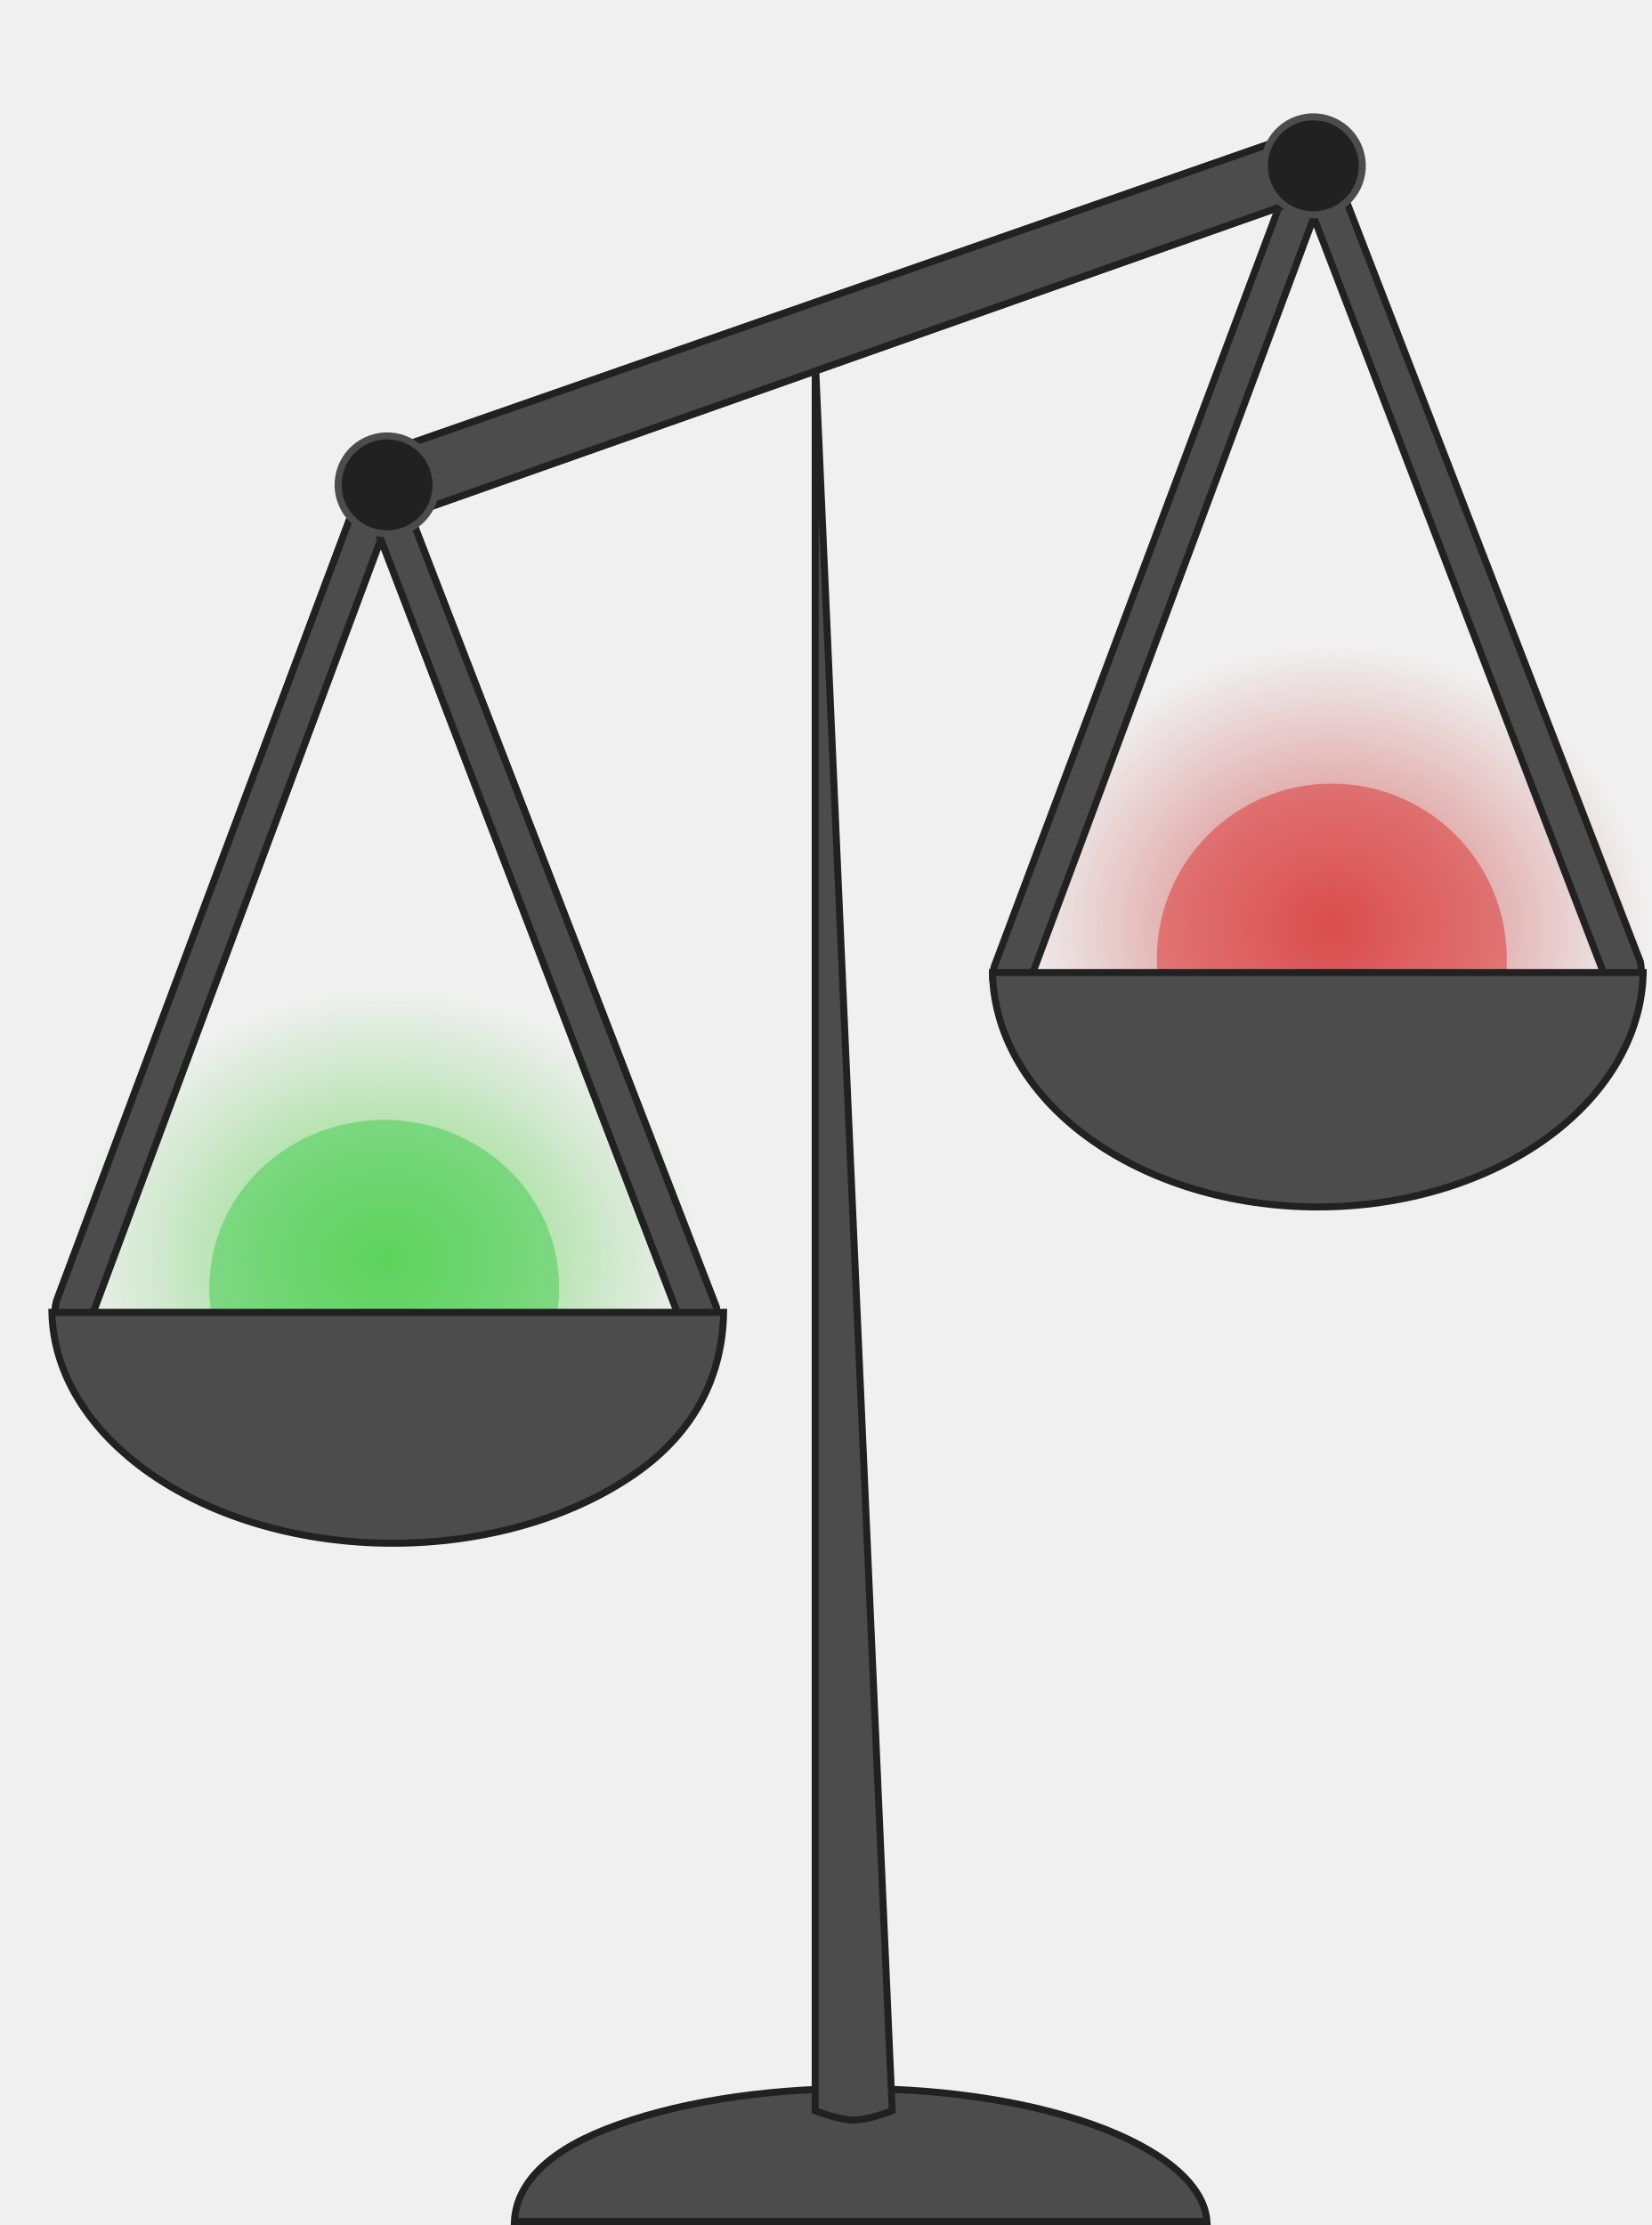
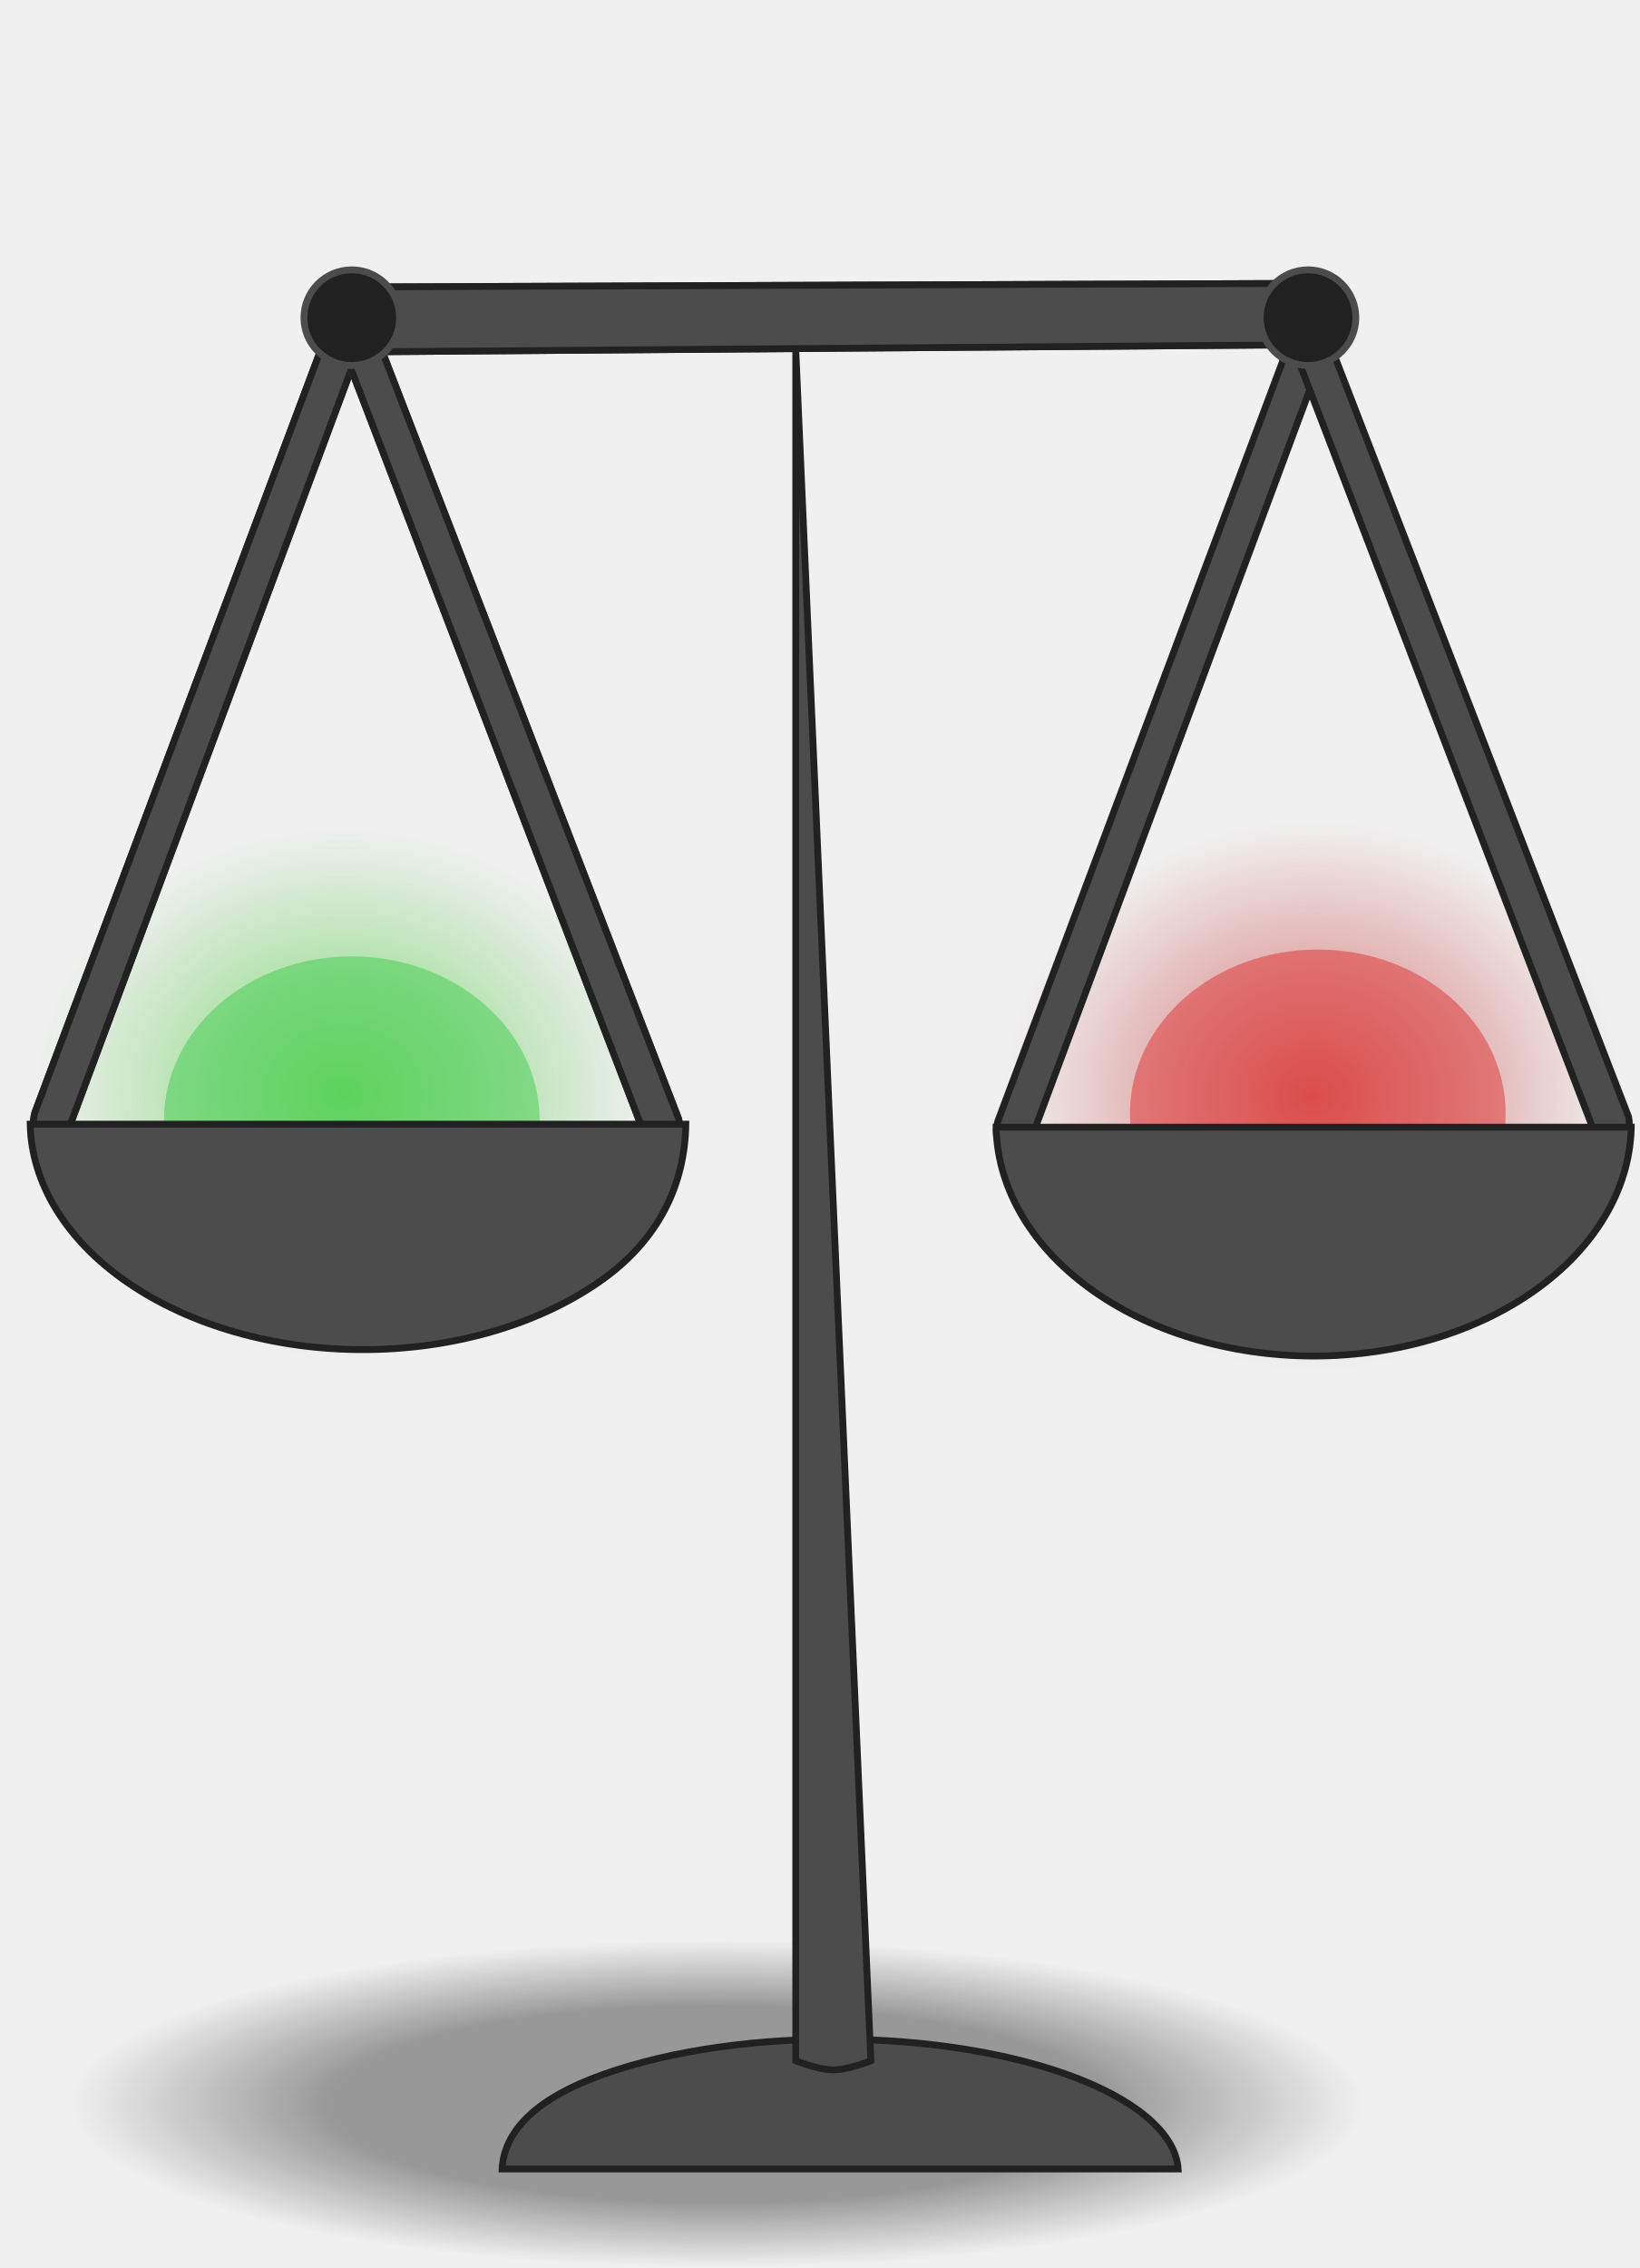
- <svg xmlns="http://www.w3.org/2000/svg" width="236" height="318" viewBox="0 0 236 318" fill="none">
+ <svg xmlns="http://www.w3.org/2000/svg" width="240" height="332" viewBox="0 0 240 332" fill="none">
+   <ellipse cx="105" cy="308" rx="95" ry="24" fill="url(#paint0_radial_4116_478)" fill-opacity="0.37" />
  <path d="M157.954 304.323C162.675 306.184 166.328 308.364 168.793 310.709C171.09 312.895 172.327 315.195 172.483 317.5H122.254H73.512C73.748 312.669 77.434 307.918 86.554 304.323C95.997 300.602 108.839 298.5 122.254 298.5C135.669 298.5 148.51 300.602 157.954 304.323Z" fill="#4C4C4C" stroke="#212121" />
-   <path d="M127.5 301.661C127.422 301.692 127.33 301.727 127.226 301.766C126.859 301.904 126.345 302.089 125.757 302.273C124.566 302.645 123.127 303 122 303C120.873 303 119.434 302.645 118.244 302.273C117.656 302.089 117.141 301.905 116.774 301.766C116.671 301.727 116.579 301.692 116.5 301.662V51.174V51.173L127.5 301.661Z" fill="#4C4C4C" stroke="#212121" />
-   <ellipse cx="44.945" cy="38.771" rx="44.945" ry="38.771" transform="matrix(0.999987 0.00511266 -0.00561618 0.999984 10.348 141.063)" fill="url(#paint0_radial_4090_944)" />
-   <ellipse cx="54.912" cy="184.063" rx="25" ry="24" fill="#3FCC4D" fill-opacity="0.5" />
-   <mask id="path-5-inside-1_4090_944" fill="white">
-     <path d="M7.655 185.632L51.282 69.249C51.282 69.249 52.886 65.003 55.773 66.092C58.66 67.181 57.055 71.429 57.055 71.429L13.717 187.919C13.717 187.919 11.935 191.384 9.174 190.342C6.413 189.3 7.655 185.632 7.655 185.632Z" />
+   <path d="M127.5 301.662C127.422 301.692 127.33 301.727 127.226 301.766C126.859 301.905 126.345 302.089 125.757 302.273C124.566 302.645 123.127 303 122 303C120.873 303 119.434 302.645 118.244 302.273C117.656 302.089 117.141 301.905 116.774 301.767C116.671 301.728 116.579 301.692 116.5 301.662V51.174V51.173L127.5 301.662Z" fill="#4C4C4C" stroke="#212121" />
+   <ellipse cx="45" cy="38.819" rx="45" ry="38.819" transform="matrix(0.999987 0.00511266 -0.00561618 0.999984 5.43739 121)" fill="url(#paint1_radial_4116_478)" />
+   <ellipse cx="51.5" cy="164" rx="27.5" ry="24" fill="#3FCC4D" fill-opacity="0.5" />
+   <mask id="path-6-inside-1_4116_478" fill="white">
+     <path d="M4.655 162.632L48.282 46.25C48.282 46.25 49.886 42.003 52.773 43.092C55.66 44.181 54.055 48.429 54.055 48.429L10.717 164.919C10.717 164.919 8.935 168.384 6.174 167.342C3.413 166.3 4.655 162.632 4.655 162.632Z" />
  </mask>
-   <path d="M7.655 185.632L51.282 69.249C51.282 69.249 52.886 65.003 55.773 66.092C58.66 67.181 57.055 71.429 57.055 71.429L13.717 187.919C13.717 187.919 11.935 191.384 9.174 190.342C6.413 189.3 7.655 185.632 7.655 185.632Z" fill="#4C4C4C" />
-   <path d="M7.655 185.632L6.719 185.28L6.713 185.295L6.708 185.31L7.655 185.632ZM51.282 69.249L50.347 68.896L50.346 68.898L51.282 69.249ZM57.055 71.429L56.12 71.075L56.118 71.079L57.055 71.429ZM13.717 187.919L14.606 188.377L14.633 188.324L14.654 188.268L13.717 187.919ZM8.591 185.983L52.218 69.601L50.346 68.898L6.719 185.28L8.591 185.983ZM56.118 71.079L12.78 187.57L14.654 188.268L57.992 71.778L56.118 71.079ZM13.717 187.919C12.828 187.461 12.828 187.461 12.828 187.461C12.828 187.461 12.829 187.46 12.829 187.46C12.829 187.46 12.829 187.46 12.829 187.459C12.829 187.459 12.829 187.459 12.829 187.458C12.83 187.458 12.829 187.459 12.829 187.46C12.827 187.463 12.824 187.469 12.819 187.478C12.81 187.495 12.794 187.524 12.772 187.561C12.728 187.637 12.66 187.748 12.569 187.881C12.386 188.149 12.124 188.487 11.8 188.789C11.141 189.402 10.398 189.735 9.527 189.406L8.822 191.278C10.712 191.991 12.239 191.113 13.162 190.254C13.628 189.82 13.984 189.356 14.222 189.008C14.342 188.832 14.434 188.681 14.499 188.571C14.531 188.516 14.556 188.471 14.574 188.438C14.583 188.421 14.59 188.408 14.595 188.398C14.598 188.393 14.6 188.388 14.602 188.385C14.603 188.383 14.604 188.382 14.604 188.38C14.605 188.38 14.605 188.379 14.605 188.379C14.606 188.378 14.606 188.378 14.606 188.378C14.606 188.377 14.606 188.377 13.717 187.919ZM9.527 189.406C8.682 189.087 8.407 188.407 8.379 187.564C8.365 187.142 8.421 186.733 8.484 186.421C8.515 186.268 8.547 186.144 8.57 186.061C8.582 186.02 8.591 185.989 8.597 185.97C8.6 185.961 8.602 185.955 8.603 185.952C8.603 185.95 8.603 185.95 8.603 185.95C8.603 185.95 8.603 185.95 8.603 185.951C8.603 185.951 8.603 185.951 8.603 185.952C8.603 185.952 8.602 185.952 8.602 185.952C8.602 185.953 8.602 185.953 7.655 185.632C6.708 185.31 6.708 185.311 6.708 185.311C6.708 185.311 6.708 185.312 6.708 185.312C6.707 185.313 6.707 185.313 6.707 185.314C6.707 185.315 6.706 185.317 6.705 185.319C6.704 185.323 6.703 185.327 6.701 185.333C6.697 185.344 6.693 185.358 6.687 185.376C6.676 185.412 6.661 185.461 6.644 185.522C6.61 185.644 6.567 185.815 6.525 186.021C6.441 186.43 6.359 187.003 6.38 187.629C6.421 188.88 6.905 190.555 8.822 191.278L9.527 189.406ZM51.282 69.249C52.217 69.603 52.217 69.604 52.217 69.604C52.217 69.604 52.217 69.604 52.217 69.605C52.217 69.605 52.217 69.605 52.217 69.605C52.217 69.606 52.217 69.606 52.217 69.605C52.217 69.605 52.217 69.604 52.218 69.602C52.22 69.597 52.223 69.589 52.228 69.577C52.237 69.554 52.253 69.517 52.274 69.468C52.316 69.371 52.381 69.229 52.468 69.06C52.643 68.718 52.896 68.288 53.217 67.898C53.884 67.088 54.587 66.713 55.42 67.028L56.125 65.156C54.072 64.381 52.53 65.585 51.673 66.626C51.232 67.162 50.904 67.726 50.688 68.146C50.579 68.358 50.496 68.54 50.44 68.67C50.411 68.736 50.389 68.789 50.374 68.827C50.366 68.846 50.36 68.862 50.355 68.873C50.353 68.879 50.351 68.884 50.35 68.888C50.349 68.889 50.349 68.891 50.348 68.892C50.348 68.893 50.348 68.894 50.347 68.894C50.347 68.894 50.347 68.895 50.347 68.895C50.347 68.895 50.347 68.896 51.282 69.249ZM55.42 67.028C56.252 67.342 56.532 68.086 56.497 69.135C56.48 69.639 56.386 70.129 56.292 70.502C56.245 70.686 56.2 70.835 56.167 70.936C56.151 70.986 56.138 71.024 56.129 71.048C56.125 71.06 56.122 71.068 56.121 71.073C56.12 71.075 56.119 71.076 56.119 71.077C56.119 71.077 56.119 71.077 56.119 71.077C56.119 71.076 56.119 71.076 56.12 71.076C56.12 71.076 56.12 71.076 56.12 71.075C56.12 71.075 56.12 71.075 57.055 71.429C57.99 71.783 57.991 71.782 57.991 71.782C57.991 71.782 57.991 71.781 57.991 71.781C57.991 71.781 57.991 71.78 57.992 71.779C57.992 71.778 57.993 71.776 57.993 71.775C57.995 71.771 57.997 71.766 57.999 71.76C58.003 71.749 58.009 71.733 58.016 71.713C58.029 71.674 58.048 71.62 58.07 71.552C58.114 71.417 58.171 71.226 58.23 70.994C58.346 70.537 58.472 69.897 58.496 69.203C58.541 67.855 58.18 65.931 56.125 65.156L55.42 67.028Z" fill="#212121" mask="url(#path-5-inside-1_4090_944)" />
-   <mask id="path-7-inside-2_4090_944" fill="white">
-     <path d="M96.779 188.935L52.03 72.23C52.03 72.23 50.407 67.963 53.29 66.865C56.173 65.766 57.797 70.034 57.797 70.034L102.833 186.629C102.833 186.629 103.804 190.424 101.046 191.475C98.289 192.525 96.779 188.935 96.779 188.935Z" />
+   <path d="M4.655 162.632L48.282 46.25C48.282 46.25 49.886 42.003 52.773 43.092C55.66 44.181 54.055 48.429 54.055 48.429L10.717 164.919C10.717 164.919 8.935 168.384 6.174 167.342C3.413 166.3 4.655 162.632 4.655 162.632Z" fill="#4C4C4C" />
+   <path d="M4.655 162.632L3.719 162.28L3.713 162.295L3.708 162.311L4.655 162.632ZM48.282 46.25L47.347 45.896L47.346 45.898L48.282 46.25ZM54.055 48.429L53.12 48.075L53.118 48.08L54.055 48.429ZM10.717 164.919L11.606 165.377L11.633 165.324L11.654 165.269L10.717 164.919ZM5.591 162.983L49.218 46.601L47.346 45.898L3.719 162.28L5.591 162.983ZM53.118 48.08L9.78 164.57L11.654 165.269L54.992 48.778L53.118 48.08ZM10.717 164.919C9.828 164.461 9.828 164.461 9.828 164.461C9.828 164.461 9.829 164.46 9.829 164.46C9.829 164.46 9.829 164.46 9.829 164.459C9.829 164.459 9.829 164.459 9.83 164.459C9.83 164.459 9.829 164.459 9.828 164.461C9.827 164.463 9.824 164.469 9.819 164.478C9.81 164.495 9.794 164.524 9.772 164.562C9.728 164.637 9.66 164.748 9.569 164.881C9.386 165.149 9.124 165.487 8.8 165.789C8.141 166.402 7.398 166.735 6.527 166.406L5.822 168.278C7.712 168.991 9.239 168.113 10.162 167.254C10.628 166.82 10.984 166.357 11.222 166.008C11.342 165.832 11.434 165.681 11.499 165.571C11.531 165.516 11.556 165.471 11.574 165.438C11.583 165.422 11.59 165.408 11.595 165.398C11.598 165.393 11.6 165.389 11.602 165.385C11.603 165.383 11.604 165.382 11.604 165.381C11.605 165.38 11.605 165.379 11.605 165.379C11.606 165.379 11.606 165.378 11.606 165.378C11.606 165.378 11.606 165.377 10.717 164.919ZM6.527 166.406C5.682 166.088 5.407 165.407 5.379 164.564C5.365 164.142 5.421 163.733 5.484 163.421C5.515 163.268 5.547 163.144 5.57 163.061C5.582 163.02 5.591 162.989 5.597 162.97C5.6 162.961 5.602 162.955 5.603 162.952C5.603 162.951 5.603 162.95 5.603 162.95C5.603 162.95 5.603 162.95 5.603 162.951C5.603 162.951 5.603 162.952 5.603 162.952C5.603 162.952 5.602 162.952 5.602 162.952C5.602 162.953 5.602 162.953 4.655 162.632C3.708 162.311 3.708 162.311 3.708 162.311C3.708 162.312 3.708 162.312 3.708 162.312C3.707 162.313 3.707 162.313 3.707 162.314C3.707 162.316 3.706 162.317 3.705 162.319C3.704 162.323 3.703 162.327 3.701 162.333C3.697 162.344 3.693 162.358 3.687 162.376C3.676 162.412 3.661 162.461 3.644 162.522C3.61 162.644 3.567 162.815 3.525 163.021C3.441 163.43 3.359 164.003 3.38 164.629C3.421 165.88 3.905 167.555 5.822 168.278L6.527 166.406ZM48.282 46.25C49.217 46.604 49.217 46.604 49.217 46.604C49.217 46.604 49.217 46.605 49.217 46.605C49.217 46.605 49.217 46.605 49.217 46.605C49.217 46.606 49.217 46.606 49.217 46.606C49.217 46.605 49.217 46.604 49.218 46.602C49.22 46.597 49.223 46.589 49.228 46.577C49.237 46.554 49.253 46.517 49.274 46.468C49.316 46.371 49.381 46.229 49.468 46.06C49.643 45.718 49.896 45.288 50.217 44.898C50.884 44.088 51.587 43.714 52.42 44.028L53.125 42.156C51.072 41.381 49.53 42.586 48.673 43.626C48.232 44.163 47.904 44.726 47.688 45.146C47.579 45.359 47.496 45.54 47.44 45.67C47.411 45.736 47.389 45.789 47.374 45.827C47.366 45.846 47.36 45.862 47.355 45.873C47.353 45.879 47.351 45.884 47.35 45.888C47.349 45.89 47.349 45.891 47.348 45.893C47.348 45.893 47.348 45.894 47.347 45.894C47.347 45.895 47.347 45.895 47.347 45.895C47.347 45.895 47.347 45.896 48.282 46.25ZM52.42 44.028C53.252 44.342 53.532 45.086 53.497 46.135C53.48 46.639 53.386 47.129 53.292 47.502C53.245 47.686 53.2 47.835 53.167 47.936C53.151 47.986 53.138 48.025 53.129 48.048C53.125 48.06 53.122 48.069 53.121 48.073C53.12 48.075 53.119 48.077 53.119 48.077C53.119 48.077 53.119 48.077 53.119 48.077C53.119 48.077 53.119 48.076 53.12 48.076C53.12 48.076 53.12 48.076 53.12 48.076C53.12 48.075 53.12 48.075 54.055 48.429C54.99 48.783 54.991 48.782 54.991 48.782C54.991 48.782 54.991 48.782 54.991 48.781C54.991 48.781 54.991 48.78 54.992 48.779C54.992 48.778 54.993 48.776 54.993 48.775C54.995 48.771 54.997 48.766 54.999 48.76C55.003 48.749 55.009 48.733 55.016 48.714C55.029 48.675 55.048 48.62 55.07 48.552C55.114 48.417 55.171 48.226 55.23 47.995C55.346 47.537 55.472 46.897 55.496 46.203C55.541 44.856 55.18 42.932 53.125 42.156L52.42 44.028Z" fill="#212121" mask="url(#path-6-inside-1_4116_478)" />
+   <mask id="path-8-inside-2_4116_478" fill="white">
+     <path d="M93.779 165.936L49.03 49.23C49.03 49.23 47.407 44.963 50.29 43.865C53.173 42.767 54.797 47.034 54.797 47.034L99.833 163.629C99.833 163.629 100.804 167.425 98.046 168.475C95.289 169.526 93.779 165.936 93.779 165.936Z" />
  </mask>
-   <path d="M96.779 188.935L52.03 72.23C52.03 72.23 50.407 67.963 53.29 66.865C56.173 65.766 57.797 70.034 57.797 70.034L102.833 186.629C102.833 186.629 103.804 190.424 101.046 191.475C98.289 192.525 96.779 188.935 96.779 188.935Z" fill="#4C4C4C" />
-   <path d="M96.779 188.935L95.845 189.293L95.85 189.308L95.857 189.323L96.779 188.935ZM52.03 72.23L51.096 72.585L51.096 72.587L52.03 72.23ZM57.797 70.034L56.862 70.389L56.864 70.394L57.797 70.034ZM102.833 186.629L103.802 186.382L103.788 186.324L103.766 186.269L102.833 186.629ZM97.713 188.578L52.964 71.872L51.096 72.587L95.845 189.293L97.713 188.578ZM56.864 70.394L101.9 186.989L103.766 186.269L58.73 69.674L56.864 70.394ZM102.833 186.629C101.864 186.876 101.864 186.876 101.864 186.875C101.864 186.875 101.864 186.875 101.864 186.875C101.864 186.874 101.864 186.874 101.864 186.874C101.864 186.873 101.864 186.873 101.864 186.873C101.864 186.873 101.864 186.874 101.864 186.875C101.865 186.878 101.866 186.885 101.869 186.895C101.873 186.914 101.88 186.946 101.889 186.989C101.906 187.076 101.929 187.205 101.95 187.365C101.992 187.69 102.02 188.119 101.978 188.563C101.893 189.466 101.557 190.21 100.69 190.541L101.403 192.409C103.294 191.689 103.851 190.01 103.97 188.752C104.03 188.116 103.988 187.531 103.934 187.111C103.907 186.899 103.875 186.724 103.85 186.598C103.838 186.536 103.827 186.485 103.818 186.449C103.814 186.43 103.811 186.415 103.808 186.404C103.807 186.399 103.805 186.394 103.804 186.39C103.804 186.388 103.804 186.387 103.803 186.385C103.803 186.384 103.803 186.384 103.803 186.383C103.803 186.383 103.803 186.382 103.803 186.382C103.802 186.382 103.802 186.382 102.833 186.629ZM100.69 190.541C99.849 190.861 99.191 190.534 98.606 189.914C98.315 189.605 98.084 189.258 97.924 188.981C97.845 188.844 97.787 188.729 97.749 188.651C97.73 188.612 97.716 188.583 97.708 188.565C97.704 188.556 97.701 188.55 97.7 188.547C97.7 188.546 97.699 188.545 97.699 188.545C97.699 188.545 97.7 188.546 97.7 188.546C97.7 188.546 97.7 188.547 97.7 188.547C97.7 188.547 97.7 188.547 97.7 188.548C97.701 188.548 97.701 188.548 96.779 188.935C95.857 189.323 95.857 189.323 95.857 189.323C95.857 189.323 95.857 189.324 95.857 189.324C95.858 189.325 95.858 189.325 95.858 189.326C95.859 189.327 95.859 189.329 95.86 189.331C95.862 189.334 95.864 189.339 95.866 189.344C95.871 189.355 95.877 189.369 95.884 189.386C95.9 189.42 95.921 189.467 95.949 189.524C96.005 189.638 96.085 189.795 96.191 189.979C96.4 190.342 96.72 190.827 97.151 191.285C98.011 192.197 99.486 193.139 101.403 192.409L100.69 190.541ZM52.03 72.23C52.965 71.875 52.965 71.875 52.965 71.875C52.965 71.875 52.966 71.876 52.966 71.876C52.966 71.876 52.966 71.876 52.966 71.876C52.966 71.877 52.966 71.877 52.966 71.877C52.966 71.876 52.965 71.875 52.965 71.873C52.963 71.868 52.96 71.86 52.956 71.848C52.947 71.824 52.934 71.785 52.917 71.735C52.884 71.633 52.838 71.483 52.791 71.298C52.694 70.923 52.598 70.429 52.578 69.922C52.538 68.863 52.818 68.115 53.646 67.799L52.933 65.93C50.879 66.713 50.528 68.647 50.579 69.996C50.606 70.693 50.735 71.335 50.853 71.794C50.913 72.026 50.971 72.218 51.015 72.354C51.038 72.422 51.056 72.477 51.07 72.516C51.077 72.535 51.083 72.551 51.087 72.562C51.089 72.568 51.091 72.573 51.093 72.577C51.093 72.579 51.094 72.58 51.094 72.582C51.095 72.582 51.095 72.583 51.095 72.584C51.095 72.584 51.095 72.584 51.095 72.584C51.096 72.585 51.096 72.585 52.03 72.23ZM53.646 67.799C54.474 67.484 55.179 67.856 55.853 68.673C56.176 69.065 56.432 69.498 56.609 69.842C56.697 70.011 56.762 70.154 56.805 70.252C56.826 70.301 56.842 70.339 56.852 70.362C56.856 70.374 56.86 70.382 56.861 70.387C56.862 70.389 56.863 70.391 56.863 70.391C56.863 70.391 56.863 70.391 56.863 70.391C56.863 70.391 56.863 70.39 56.863 70.39C56.863 70.39 56.862 70.39 56.862 70.389C56.862 70.389 56.862 70.389 57.797 70.034C58.732 69.679 58.732 69.678 58.732 69.678C58.732 69.678 58.731 69.677 58.731 69.677C58.731 69.677 58.731 69.676 58.731 69.675C58.73 69.674 58.73 69.672 58.729 69.671C58.727 69.667 58.725 69.662 58.723 69.656C58.719 69.645 58.712 69.629 58.705 69.61C58.689 69.572 58.667 69.518 58.638 69.453C58.581 69.322 58.497 69.14 58.387 68.927C58.17 68.505 57.84 67.939 57.396 67.402C56.537 66.359 54.989 65.147 52.933 65.93L53.646 67.799Z" fill="#212121" mask="url(#path-7-inside-2_4090_944)" />
-   <path d="M21.614 210.693C12.653 204.504 7.606 196.197 7.418 187.563H56.136H103.408C103.272 196.243 99.577 204.533 90.659 210.693C81.524 217.003 69.107 220.563 56.136 220.563C43.166 220.563 30.749 217.003 21.614 210.693Z" fill="#4C4C4C" stroke="#212121" />
-   <ellipse cx="44.945" cy="40.114" rx="44.945" ry="40.114" transform="matrix(0.999986 0.00536511 -0.00535193 0.999986 145.638 91.9997)" fill="url(#paint1_radial_4090_944)" />
-   <circle cx="190.327" cy="137" r="25" fill="#DC3030" fill-opacity="0.5" />
-   <path d="M189.937 25.191L189.937 25.191L189.937 25.191L189.937 25.191L189.937 25.193L147.241 139.982L147.239 139.986C147.227 140.007 147.209 140.039 147.185 140.08C147.137 140.163 147.063 140.282 146.967 140.423C146.772 140.706 146.49 141.069 146.133 141.397C145.416 142.057 144.48 142.518 143.35 142.092C142.234 141.671 141.905 140.75 141.869 139.821C141.851 139.356 141.911 138.912 141.978 138.582C142.011 138.418 142.045 138.284 142.07 138.193C142.083 138.148 142.093 138.113 142.1 138.09L142.107 138.067L142.108 138.066L185.1 23.366L185.1 23.365L185.102 23.359L185.114 23.329C185.125 23.303 185.141 23.262 185.164 23.21C185.209 23.107 185.278 22.957 185.369 22.781C185.552 22.425 185.821 21.97 186.168 21.551C186.874 20.702 187.781 20.129 188.923 20.56C190.065 20.991 190.367 22.02 190.335 23.123C190.319 23.667 190.22 24.186 190.122 24.574C190.074 24.767 190.026 24.924 189.992 25.032C189.974 25.086 189.96 25.127 189.951 25.154L189.94 25.184L189.938 25.19L189.937 25.191Z" fill="#4C4C4C" stroke="#212121" />
-   <path d="M190.612 24.094L190.612 24.094L190.612 24.094L190.612 24.095L190.613 24.096L234.413 137.444L234.414 137.447C234.419 137.47 234.427 137.506 234.436 137.552C234.454 137.646 234.477 137.782 234.498 137.95C234.539 138.289 234.567 138.743 234.516 139.222C234.414 140.183 234.018 141.144 232.888 141.575C231.771 142 230.917 141.534 230.278 140.87C229.958 140.537 229.711 140.169 229.542 139.88C229.459 139.736 229.396 139.615 229.355 139.531C229.334 139.489 229.319 139.457 229.31 139.435L229.3 139.414L229.3 139.413L185.78 25.935L185.78 25.934L185.778 25.928L185.767 25.899C185.757 25.872 185.743 25.831 185.726 25.778C185.691 25.671 185.644 25.515 185.596 25.324C185.498 24.94 185.399 24.425 185.383 23.886C185.351 22.793 185.652 21.767 186.795 21.332C187.937 20.897 188.843 21.462 189.546 22.3C189.893 22.713 190.161 23.163 190.344 23.515C190.434 23.69 190.503 23.838 190.548 23.941C190.57 23.992 190.587 24.032 190.598 24.058L190.609 24.087L190.612 24.094L190.612 24.094Z" fill="#4C4C4C" stroke="#212121" />
-   <mask id="path-14-inside-3_4090_944" fill="white">
-     <path d="M141.327 138.5C141.327 147.65 146.279 156.425 155.093 162.895C163.907 169.365 175.862 173 188.327 173C200.792 173 212.747 169.365 221.561 162.895C230.375 156.425 235.327 147.65 235.327 138.5L188.327 138.5H141.327Z" />
+   <path d="M93.779 165.936L49.03 49.23C49.03 49.23 47.407 44.963 50.29 43.865C53.173 42.767 54.797 47.034 54.797 47.034L99.833 163.629C99.833 163.629 100.804 167.425 98.046 168.475C95.289 169.526 93.779 165.936 93.779 165.936Z" fill="#4C4C4C" />
+   <path d="M93.779 165.936L92.845 166.293L92.85 166.308L92.857 166.323L93.779 165.936ZM49.03 49.23L48.096 49.585L48.096 49.587L49.03 49.23ZM54.797 47.034L53.862 47.389L53.864 47.394L54.797 47.034ZM99.833 163.629L100.802 163.382L100.788 163.325L100.766 163.269L99.833 163.629ZM94.713 165.578L49.964 48.873L48.096 49.587L92.845 166.293L94.713 165.578ZM53.864 47.394L98.9 163.989L100.766 163.269L55.73 46.674L53.864 47.394ZM99.833 163.629C98.864 163.876 98.864 163.876 98.864 163.876C98.864 163.876 98.864 163.875 98.864 163.875C98.864 163.875 98.864 163.874 98.864 163.874C98.864 163.874 98.864 163.873 98.864 163.873C98.864 163.873 98.864 163.874 98.864 163.876C98.865 163.879 98.866 163.885 98.869 163.895C98.873 163.915 98.88 163.947 98.889 163.99C98.906 164.076 98.929 164.206 98.95 164.366C98.992 164.69 99.02 165.119 98.978 165.564C98.893 166.466 98.557 167.211 97.69 167.541L98.403 169.409C100.294 168.689 100.851 167.01 100.97 165.753C101.03 165.117 100.988 164.531 100.934 164.111C100.907 163.899 100.875 163.724 100.85 163.599C100.838 163.536 100.827 163.486 100.818 163.449C100.814 163.431 100.811 163.416 100.808 163.404C100.807 163.399 100.805 163.394 100.805 163.39C100.804 163.388 100.804 163.387 100.803 163.385C100.803 163.385 100.803 163.384 100.803 163.383C100.803 163.383 100.803 163.383 100.803 163.383C100.802 163.382 100.802 163.382 99.833 163.629ZM97.69 167.541C96.849 167.861 96.191 167.534 95.606 166.914C95.315 166.605 95.084 166.259 94.924 165.981C94.845 165.844 94.787 165.729 94.749 165.651C94.73 165.613 94.716 165.583 94.708 165.565C94.704 165.556 94.701 165.55 94.7 165.547C94.7 165.546 94.699 165.545 94.699 165.545C94.699 165.546 94.7 165.546 94.7 165.546C94.7 165.547 94.7 165.547 94.7 165.547C94.7 165.547 94.7 165.548 94.7 165.548C94.701 165.548 94.701 165.548 93.779 165.936C92.857 166.323 92.857 166.323 92.857 166.323C92.857 166.324 92.857 166.324 92.857 166.324C92.858 166.325 92.858 166.325 92.858 166.326C92.859 166.328 92.859 166.329 92.86 166.331C92.862 166.334 92.864 166.339 92.866 166.344C92.871 166.355 92.877 166.369 92.884 166.386C92.9 166.42 92.921 166.467 92.949 166.524C93.005 166.638 93.085 166.796 93.191 166.979C93.4 167.342 93.72 167.828 94.151 168.285C95.011 169.197 96.486 170.14 98.403 169.409L97.69 167.541ZM49.03 49.23C49.965 48.875 49.965 48.875 49.965 48.876C49.965 48.876 49.966 48.876 49.966 48.876C49.966 48.876 49.966 48.877 49.966 48.877C49.966 48.877 49.966 48.877 49.966 48.877C49.966 48.877 49.965 48.875 49.965 48.873C49.963 48.868 49.96 48.86 49.956 48.848C49.947 48.824 49.934 48.786 49.917 48.735C49.884 48.633 49.838 48.483 49.791 48.298C49.694 47.923 49.598 47.43 49.578 46.922C49.538 45.864 49.818 45.115 50.646 44.799L49.933 42.931C47.879 43.713 47.528 45.647 47.579 46.997C47.606 47.693 47.735 48.335 47.853 48.795C47.913 49.027 47.971 49.218 48.015 49.354C48.038 49.422 48.056 49.477 48.07 49.516C48.077 49.535 48.083 49.551 48.087 49.563C48.089 49.569 48.091 49.573 48.093 49.577C48.093 49.579 48.094 49.581 48.094 49.582C48.095 49.583 48.095 49.583 48.095 49.584C48.095 49.584 48.095 49.584 48.095 49.585C48.096 49.585 48.096 49.585 49.03 49.23ZM50.646 44.799C51.474 44.484 52.179 44.856 52.853 45.673C53.176 46.065 53.432 46.498 53.609 46.842C53.697 47.012 53.762 47.155 53.805 47.253C53.826 47.301 53.842 47.339 53.852 47.362C53.856 47.374 53.86 47.383 53.861 47.387C53.862 47.389 53.863 47.391 53.863 47.391C53.863 47.391 53.863 47.391 53.863 47.391C53.863 47.391 53.863 47.391 53.863 47.39C53.863 47.39 53.862 47.39 53.862 47.39C53.862 47.389 53.862 47.389 54.797 47.034C55.732 46.679 55.732 46.678 55.732 46.678C55.732 46.678 55.731 46.678 55.731 46.677C55.731 46.677 55.731 46.676 55.731 46.676C55.73 46.674 55.73 46.673 55.729 46.671C55.727 46.667 55.725 46.662 55.723 46.657C55.719 46.645 55.712 46.63 55.705 46.61C55.689 46.572 55.667 46.519 55.638 46.453C55.581 46.322 55.497 46.14 55.387 45.927C55.17 45.505 54.84 44.94 54.396 44.402C53.537 43.36 51.989 42.148 49.933 42.931L50.646 44.799Z" fill="#212121" mask="url(#path-8-inside-2_4116_478)" />
+   <path d="M18.614 187.693C9.653 181.504 4.606 173.197 4.418 164.563H53.136H100.408C100.272 173.243 96.577 181.533 87.659 187.693C78.524 194.003 66.107 197.563 53.136 197.563C40.166 197.563 27.749 194.003 18.614 187.693Z" fill="#4C4C4C" stroke="#212121" />
+   <ellipse cx="45" cy="40.163" rx="45" ry="40.163" transform="matrix(0.999986 0.00536511 -0.00535193 0.999986 147.43 120)" fill="url(#paint2_radial_4116_478)" />
+   <ellipse cx="192.93" cy="163" rx="27.5" ry="24" fill="#DC3030" fill-opacity="0.5" />
+   <path d="M193.937 51.191L193.937 51.191L193.937 51.191L193.937 51.191L193.937 51.193L151.241 165.983L151.239 165.986C151.227 166.007 151.209 166.039 151.185 166.08C151.137 166.163 151.063 166.282 150.967 166.423C150.772 166.706 150.49 167.069 150.133 167.397C149.416 168.057 148.48 168.518 147.35 168.092C146.234 167.671 145.905 166.75 145.869 165.821C145.851 165.356 145.911 164.913 145.978 164.582C146.011 164.418 146.045 164.284 146.07 164.193C146.083 164.148 146.093 164.113 146.1 164.091L146.107 164.068L146.108 164.067L189.1 49.366L189.1 49.365L189.102 49.359L189.114 49.33C189.125 49.303 189.141 49.263 189.164 49.211C189.209 49.107 189.278 48.958 189.369 48.781C189.552 48.425 189.821 47.97 190.168 47.551C190.874 46.702 191.781 46.129 192.923 46.56C194.065 46.991 194.367 48.02 194.335 49.124C194.319 49.667 194.22 50.186 194.122 50.574C194.074 50.767 194.026 50.924 193.992 51.032C193.974 51.086 193.96 51.127 193.951 51.154L193.94 51.184L193.938 51.191L193.937 51.191Z" fill="#4C4C4C" stroke="#212121" />
+   <path d="M194.612 50.094L194.612 50.094L194.612 50.094L194.612 50.095L194.613 50.096L238.413 163.444L238.414 163.448C238.419 163.471 238.427 163.506 238.436 163.552C238.454 163.646 238.477 163.782 238.498 163.95C238.539 164.289 238.567 164.744 238.516 165.222C238.414 166.183 238.018 167.144 236.888 167.575C235.771 168 234.917 167.534 234.278 166.87C233.958 166.537 233.711 166.169 233.542 165.88C233.459 165.737 233.396 165.615 233.355 165.531C233.334 165.489 233.319 165.457 233.31 165.436L233.3 165.414L233.3 165.413L189.78 51.935L189.78 51.934L189.778 51.928L189.767 51.899C189.757 51.872 189.743 51.831 189.726 51.778C189.691 51.671 189.644 51.515 189.596 51.324C189.498 50.94 189.399 50.425 189.383 49.886C189.351 48.792 189.652 47.767 190.795 47.332C191.937 46.897 192.843 47.462 193.546 48.3C193.893 48.713 194.161 49.163 194.344 49.515C194.434 49.69 194.503 49.838 194.548 49.941C194.57 49.992 194.587 50.032 194.598 50.059L194.609 50.087L194.612 50.094L194.612 50.094Z" fill="#4C4C4C" stroke="#212121" />
+   <mask id="path-15-inside-3_4116_478" fill="white">
+     <path d="M145.327 164.5C145.327 173.65 150.279 182.425 159.093 188.895C167.907 195.365 179.862 199 192.327 199C204.792 199 216.747 195.365 225.561 188.895C234.375 182.425 239.327 173.65 239.327 164.5L192.327 164.5H145.327Z" />
  </mask>
-   <path d="M141.327 138.5C141.327 147.65 146.279 156.425 155.093 162.895C163.907 169.365 175.862 173 188.327 173C200.792 173 212.747 169.365 221.561 162.895C230.375 156.425 235.327 147.65 235.327 138.5L188.327 138.5H141.327Z" fill="#4C4C4C" stroke="#212121" stroke-width="2" mask="url(#path-14-inside-3_4090_944)" />
-   <mask id="path-15-inside-4_4090_944" fill="white">
-     <path d="M56.187 63.712L181.771 19.919C181.771 19.919 186.364 18.336 187.993 23.064C189.622 27.791 185.028 29.374 185.028 29.374L59.607 73.64C59.607 73.64 55.457 74.31 53.9 69.789C52.342 65.267 56.187 63.712 56.187 63.712Z" />
+   <path d="M145.327 164.5C145.327 173.65 150.279 182.425 159.093 188.895C167.907 195.365 179.862 199 192.327 199C204.792 199 216.747 195.365 225.561 188.895C234.375 182.425 239.327 173.65 239.327 164.5L192.327 164.5H145.327Z" fill="#4C4C4C" stroke="#212121" stroke-width="2" mask="url(#path-15-inside-3_4116_478)" />
+   <mask id="path-16-inside-4_4116_478" fill="white">
+     <path d="M54.142 41.5L187.143 41C187.143 41 192.001 41 192.001 46C192.001 51 187.142 51 187.142 51L54.142 52C54.142 52 50.001 51.282 50.001 46.5C50.001 41.718 54.142 41.5 54.142 41.5Z" />
  </mask>
-   <path d="M56.187 63.712L181.771 19.919C181.771 19.919 186.364 18.336 187.993 23.064C189.622 27.791 185.028 29.374 185.028 29.374L59.607 73.64C59.607 73.64 55.457 74.31 53.9 69.789C52.342 65.267 56.187 63.712 56.187 63.712Z" fill="#4C4C4C" />
-   <path d="M56.187 63.712L55.858 62.768L55.835 62.776L55.813 62.785L56.187 63.712ZM181.771 19.919L181.446 18.973L181.443 18.974L181.771 19.919ZM185.028 29.374L184.703 28.428L184.696 28.43L185.028 29.374ZM59.607 73.64L59.766 74.627L59.855 74.613L59.939 74.583L59.607 73.64ZM56.516 64.657L182.1 20.863L181.443 18.974L55.858 62.768L56.516 64.657ZM184.696 28.43L59.275 72.697L59.939 74.583L185.36 30.317L184.696 28.43ZM59.607 73.64C59.448 72.653 59.449 72.652 59.449 72.652C59.449 72.652 59.45 72.652 59.45 72.652C59.451 72.652 59.451 72.652 59.452 72.652C59.453 72.652 59.453 72.652 59.454 72.652C59.455 72.651 59.455 72.651 59.454 72.651C59.452 72.652 59.447 72.653 59.438 72.654C59.42 72.656 59.389 72.659 59.345 72.663C59.258 72.67 59.123 72.677 58.954 72.674C58.612 72.668 58.146 72.62 57.645 72.458C56.683 72.148 55.512 71.398 54.845 69.463L52.955 70.115C53.845 72.701 55.528 73.877 57.03 74.362C57.761 74.598 58.43 74.665 58.915 74.674C59.159 74.679 59.361 74.669 59.507 74.657C59.58 74.651 59.639 74.644 59.682 74.639C59.704 74.636 59.722 74.634 59.736 74.632C59.743 74.631 59.749 74.63 59.754 74.629C59.757 74.629 59.759 74.628 59.761 74.628C59.762 74.628 59.763 74.628 59.764 74.628C59.764 74.627 59.765 74.627 59.765 74.627C59.766 74.627 59.766 74.627 59.607 73.64ZM54.845 69.463C54.181 67.536 54.681 66.375 55.238 65.681C55.537 65.31 55.88 65.042 56.151 64.867C56.286 64.78 56.399 64.719 56.474 64.682C56.511 64.663 56.538 64.65 56.554 64.643C56.562 64.64 56.566 64.638 56.568 64.637C56.568 64.637 56.568 64.637 56.567 64.637C56.567 64.638 56.566 64.638 56.565 64.638C56.565 64.638 56.564 64.639 56.563 64.639C56.563 64.639 56.563 64.639 56.562 64.639C56.562 64.639 56.562 64.64 56.187 63.712C55.813 62.785 55.812 62.785 55.812 62.786C55.812 62.786 55.811 62.786 55.81 62.786C55.81 62.786 55.809 62.787 55.808 62.787C55.806 62.788 55.804 62.789 55.802 62.79C55.797 62.792 55.791 62.794 55.785 62.797C55.772 62.803 55.755 62.81 55.735 62.819C55.695 62.837 55.641 62.862 55.576 62.895C55.447 62.96 55.272 63.055 55.07 63.185C54.669 63.443 54.148 63.847 53.68 64.429C52.704 65.643 52.06 67.52 52.955 70.115L54.845 69.463ZM181.771 19.919C182.097 20.864 182.096 20.864 182.096 20.865C182.096 20.865 182.095 20.865 182.095 20.865C182.094 20.865 182.094 20.865 182.094 20.865C182.093 20.866 182.092 20.866 182.092 20.866C182.092 20.866 182.092 20.866 182.094 20.865C182.097 20.864 182.105 20.862 182.116 20.858C182.138 20.852 182.176 20.84 182.227 20.827C182.329 20.8 182.483 20.764 182.675 20.732C183.064 20.669 183.582 20.629 184.128 20.708C184.67 20.787 185.223 20.978 185.717 21.366C186.208 21.75 186.696 22.368 187.048 23.39L188.938 22.737C188.476 21.396 187.779 20.439 186.95 19.79C186.126 19.145 185.225 18.846 184.415 18.729C183.61 18.612 182.878 18.673 182.354 18.758C182.09 18.801 181.872 18.852 181.717 18.893C181.639 18.913 181.577 18.932 181.531 18.946C181.508 18.953 181.489 18.959 181.475 18.963C181.468 18.966 181.462 18.968 181.457 18.969C181.455 18.97 181.453 18.971 181.451 18.971C181.45 18.972 181.449 18.972 181.448 18.972C181.448 18.972 181.447 18.973 181.447 18.973C181.447 18.973 181.446 18.973 181.771 19.919ZM187.048 23.39C187.4 24.412 187.396 25.2 187.246 25.804C187.095 26.413 186.778 26.905 186.399 27.3C186.018 27.698 185.585 27.986 185.24 28.175C185.069 28.269 184.926 28.335 184.829 28.377C184.78 28.398 184.744 28.412 184.722 28.421C184.711 28.425 184.704 28.428 184.7 28.429C184.699 28.429 184.698 28.43 184.698 28.43C184.699 28.429 184.699 28.429 184.7 28.429C184.7 28.429 184.701 28.429 184.701 28.428C184.701 28.428 184.702 28.428 184.702 28.428C184.702 28.428 184.703 28.428 185.028 29.374C185.353 30.319 185.354 30.319 185.354 30.319C185.354 30.319 185.355 30.319 185.355 30.319C185.356 30.318 185.357 30.318 185.358 30.318C185.36 30.317 185.362 30.316 185.364 30.315C185.369 30.314 185.375 30.312 185.382 30.309C185.396 30.304 185.414 30.297 185.436 30.289C185.481 30.271 185.542 30.247 185.616 30.216C185.763 30.152 185.966 30.058 186.201 29.929C186.666 29.674 187.28 29.271 187.843 28.683C188.409 28.092 188.935 27.301 189.187 26.284C189.441 25.262 189.401 24.079 188.938 22.737L187.048 23.39Z" fill="#212121" mask="url(#path-15-inside-4_4090_944)" />
-   <circle cx="55.317" cy="69.3" r="7" transform="rotate(-19.0093 55.3174 69.3005)" fill="#212121" stroke="#4C4C4C" />
-   <circle cx="187.683" cy="23.7" r="7" transform="rotate(-19.0093 187.683 23.6995)" fill="#212121" stroke="#4C4C4C" />
+   <path d="M54.142 41.5L187.143 41C187.143 41 192.001 41 192.001 46C192.001 51 187.142 51 187.142 51L54.142 52C54.142 52 50.001 51.282 50.001 46.5C50.001 41.718 54.142 41.5 54.142 41.5Z" fill="#4C4C4C" />
+   <path d="M54.142 41.5L54.139 40.5L54.115 40.5L54.091 40.502L54.142 41.5ZM187.143 41L187.143 40L187.14 40L187.143 41ZM187.142 51L187.142 50L187.135 50L187.142 51ZM54.142 52L53.971 52.985L54.06 53.001L54.149 53L54.142 52ZM54.146 42.5L187.146 42L187.14 40L54.139 40.5L54.146 42.5ZM187.135 50L54.136 51L54.149 53L187.149 52L187.135 50ZM54.142 52C54.314 51.015 54.314 51.015 54.315 51.015C54.315 51.015 54.315 51.015 54.316 51.015C54.316 51.015 54.317 51.015 54.317 51.015C54.318 51.016 54.319 51.016 54.319 51.016C54.32 51.016 54.32 51.016 54.32 51.016C54.318 51.016 54.312 51.014 54.304 51.013C54.286 51.009 54.255 51.002 54.213 50.991C54.128 50.969 53.998 50.932 53.839 50.874C53.519 50.757 53.093 50.56 52.672 50.244C51.864 49.637 51.001 48.547 51.001 46.499L49.001 46.501C49.001 49.236 50.208 50.896 51.471 51.843C52.085 52.304 52.695 52.586 53.151 52.752C53.38 52.836 53.575 52.893 53.716 52.929C53.787 52.947 53.845 52.96 53.888 52.969C53.91 52.974 53.928 52.977 53.941 52.98C53.948 52.981 53.954 52.982 53.959 52.983C53.962 52.984 53.964 52.984 53.966 52.984C53.967 52.985 53.968 52.985 53.969 52.985C53.969 52.985 53.97 52.985 53.97 52.985C53.971 52.985 53.971 52.985 54.142 52ZM51.001 46.499C51.001 44.462 51.851 43.527 52.604 43.053C53.008 42.799 53.419 42.657 53.733 42.58C53.888 42.542 54.015 42.521 54.098 42.51C54.139 42.504 54.169 42.501 54.186 42.5C54.194 42.499 54.2 42.498 54.201 42.498C54.202 42.498 54.202 42.498 54.2 42.498C54.2 42.498 54.199 42.498 54.198 42.498C54.198 42.499 54.197 42.499 54.196 42.499C54.196 42.499 54.196 42.499 54.195 42.499C54.195 42.499 54.194 42.499 54.142 41.5C54.091 40.502 54.09 40.502 54.089 40.502C54.089 40.502 54.089 40.502 54.088 40.502C54.087 40.502 54.086 40.502 54.085 40.502C54.083 40.502 54.081 40.502 54.078 40.502C54.073 40.502 54.067 40.503 54.06 40.503C54.046 40.504 54.028 40.506 54.006 40.508C53.962 40.512 53.903 40.518 53.831 40.528C53.688 40.547 53.491 40.581 53.258 40.638C52.795 40.751 52.171 40.963 51.539 41.361C50.221 42.191 49.001 43.756 49.001 46.501L51.001 46.499ZM187.143 41C187.142 42 187.142 42 187.141 42C187.141 42 187.141 42 187.14 42C187.14 42 187.139 42 187.139 42C187.138 42 187.138 42 187.137 42C187.137 42 187.138 42 187.139 42C187.143 42 187.151 42 187.162 42.001C187.186 42.002 187.225 42.003 187.278 42.007C187.383 42.015 187.54 42.031 187.732 42.064C188.12 42.13 188.623 42.262 189.114 42.514C189.6 42.765 190.061 43.126 190.402 43.654C190.741 44.176 191.001 44.92 191.001 46.001L193.001 45.999C193.001 44.58 192.653 43.449 192.081 42.566C191.512 41.687 190.758 41.111 190.03 40.736C189.306 40.364 188.594 40.182 188.071 40.093C187.808 40.047 187.586 40.024 187.425 40.013C187.345 40.007 187.28 40.004 187.232 40.002C187.208 40.001 187.189 40.001 187.174 40C187.166 40 187.16 40 187.155 40C187.152 40 187.15 40 187.148 40C187.147 40 187.146 40 187.146 40C187.145 40 187.145 40 187.144 40C187.144 40 187.143 40 187.143 41ZM191.001 46.001C191.001 47.081 190.741 47.825 190.402 48.347C190.061 48.874 189.601 49.236 189.114 49.486C188.623 49.739 188.121 49.87 187.733 49.936C187.541 49.969 187.383 49.985 187.278 49.993C187.225 49.997 187.186 49.999 187.163 49.999C187.151 50 187.143 50 187.14 50C187.138 50 187.137 50 187.138 50C187.138 50 187.139 50 187.139 50C187.14 50 187.14 50 187.141 50C187.141 50 187.141 50 187.142 50C187.142 50 187.142 50 187.142 51C187.141 52 187.142 52 187.142 52C187.143 52 187.143 52 187.144 52C187.144 52 187.145 52 187.146 52C187.148 52 187.15 52 187.153 52C187.158 52 187.164 52 187.172 52C187.187 52 187.206 51.999 187.23 51.998C187.278 51.997 187.343 51.994 187.423 51.988C187.584 51.976 187.806 51.953 188.07 51.908C188.593 51.818 189.305 51.637 190.028 51.264C190.757 50.889 191.511 50.313 192.081 49.434C192.653 48.55 193.001 47.419 193.001 45.999L191.001 46.001Z" fill="#212121" mask="url(#path-16-inside-4_4116_478)" />
+   <circle cx="51.5" cy="46.5" r="7" fill="#212121" stroke="#4C4C4C" />
+   <circle cx="191.5" cy="46.5" r="7" fill="#212121" stroke="#4C4C4C" />
  <defs>
-     <radialGradient id="paint0_radial_4090_944" cx="0" cy="0" r="1" gradientUnits="userSpaceOnUse" gradientTransform="translate(44.9446 38.7708) rotate(90) scale(38.7708 44.9446)">
+     <radialGradient id="paint0_radial_4116_478" cx="0" cy="0" r="1" gradientUnits="userSpaceOnUse" gradientTransform="translate(105 308) scale(95 24)">
+       <stop offset="0.595" />
+       <stop offset="1" stop-opacity="0" />
+     </radialGradient>
+     <radialGradient id="paint1_radial_4116_478" cx="0" cy="0" r="1" gradientUnits="userSpaceOnUse" gradientTransform="translate(45 38.8186) rotate(90) scale(38.8186 45)">
      <stop stop-color="#7ADA6A" />
      <stop offset="1" stop-color="#7ED376" stop-opacity="0" />
    </radialGradient>
-     <radialGradient id="paint1_radial_4090_944" cx="0" cy="0" r="1" gradientUnits="userSpaceOnUse" gradientTransform="translate(44.9447 40.1141) rotate(90) scale(40.1141 44.9447)">
+     <radialGradient id="paint2_radial_4116_478" cx="0" cy="0" r="1" gradientUnits="userSpaceOnUse" gradientTransform="translate(45 40.1635) rotate(90) scale(40.1635 45)">
      <stop stop-color="#DA6A6A" />
      <stop offset="1" stop-color="#D37676" stop-opacity="0" />
    </radialGradient>
  </defs>
</svg>
